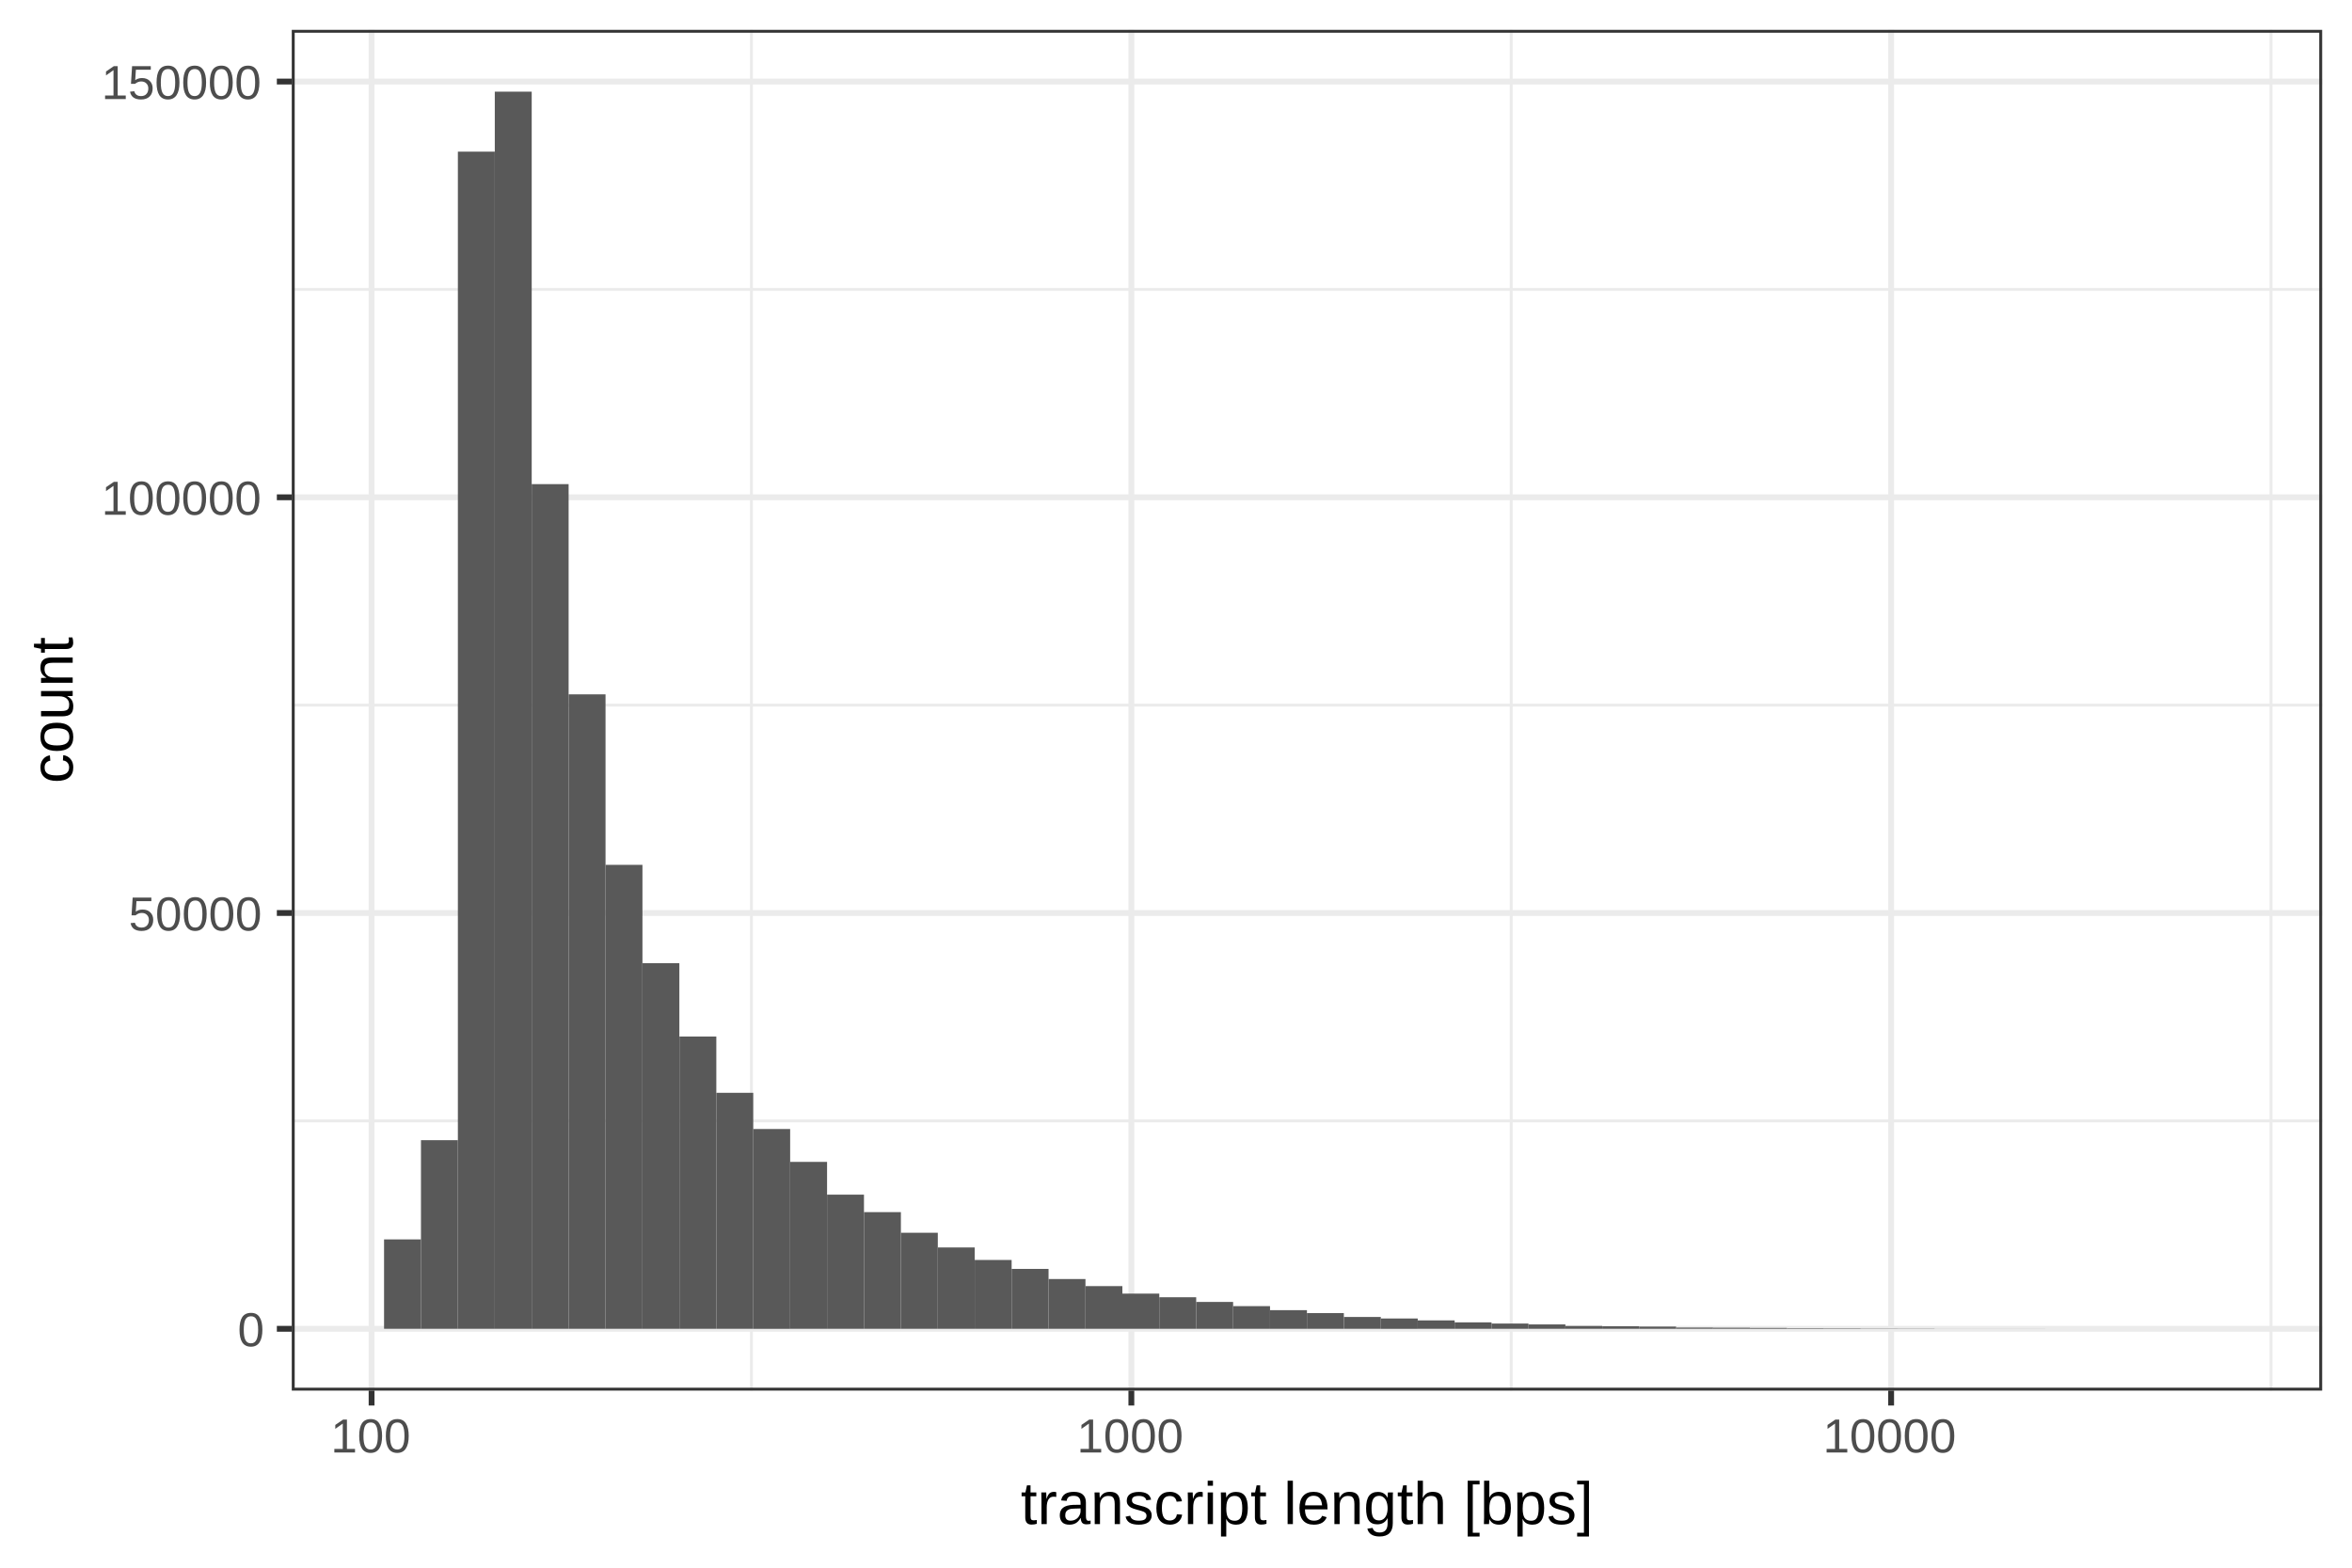
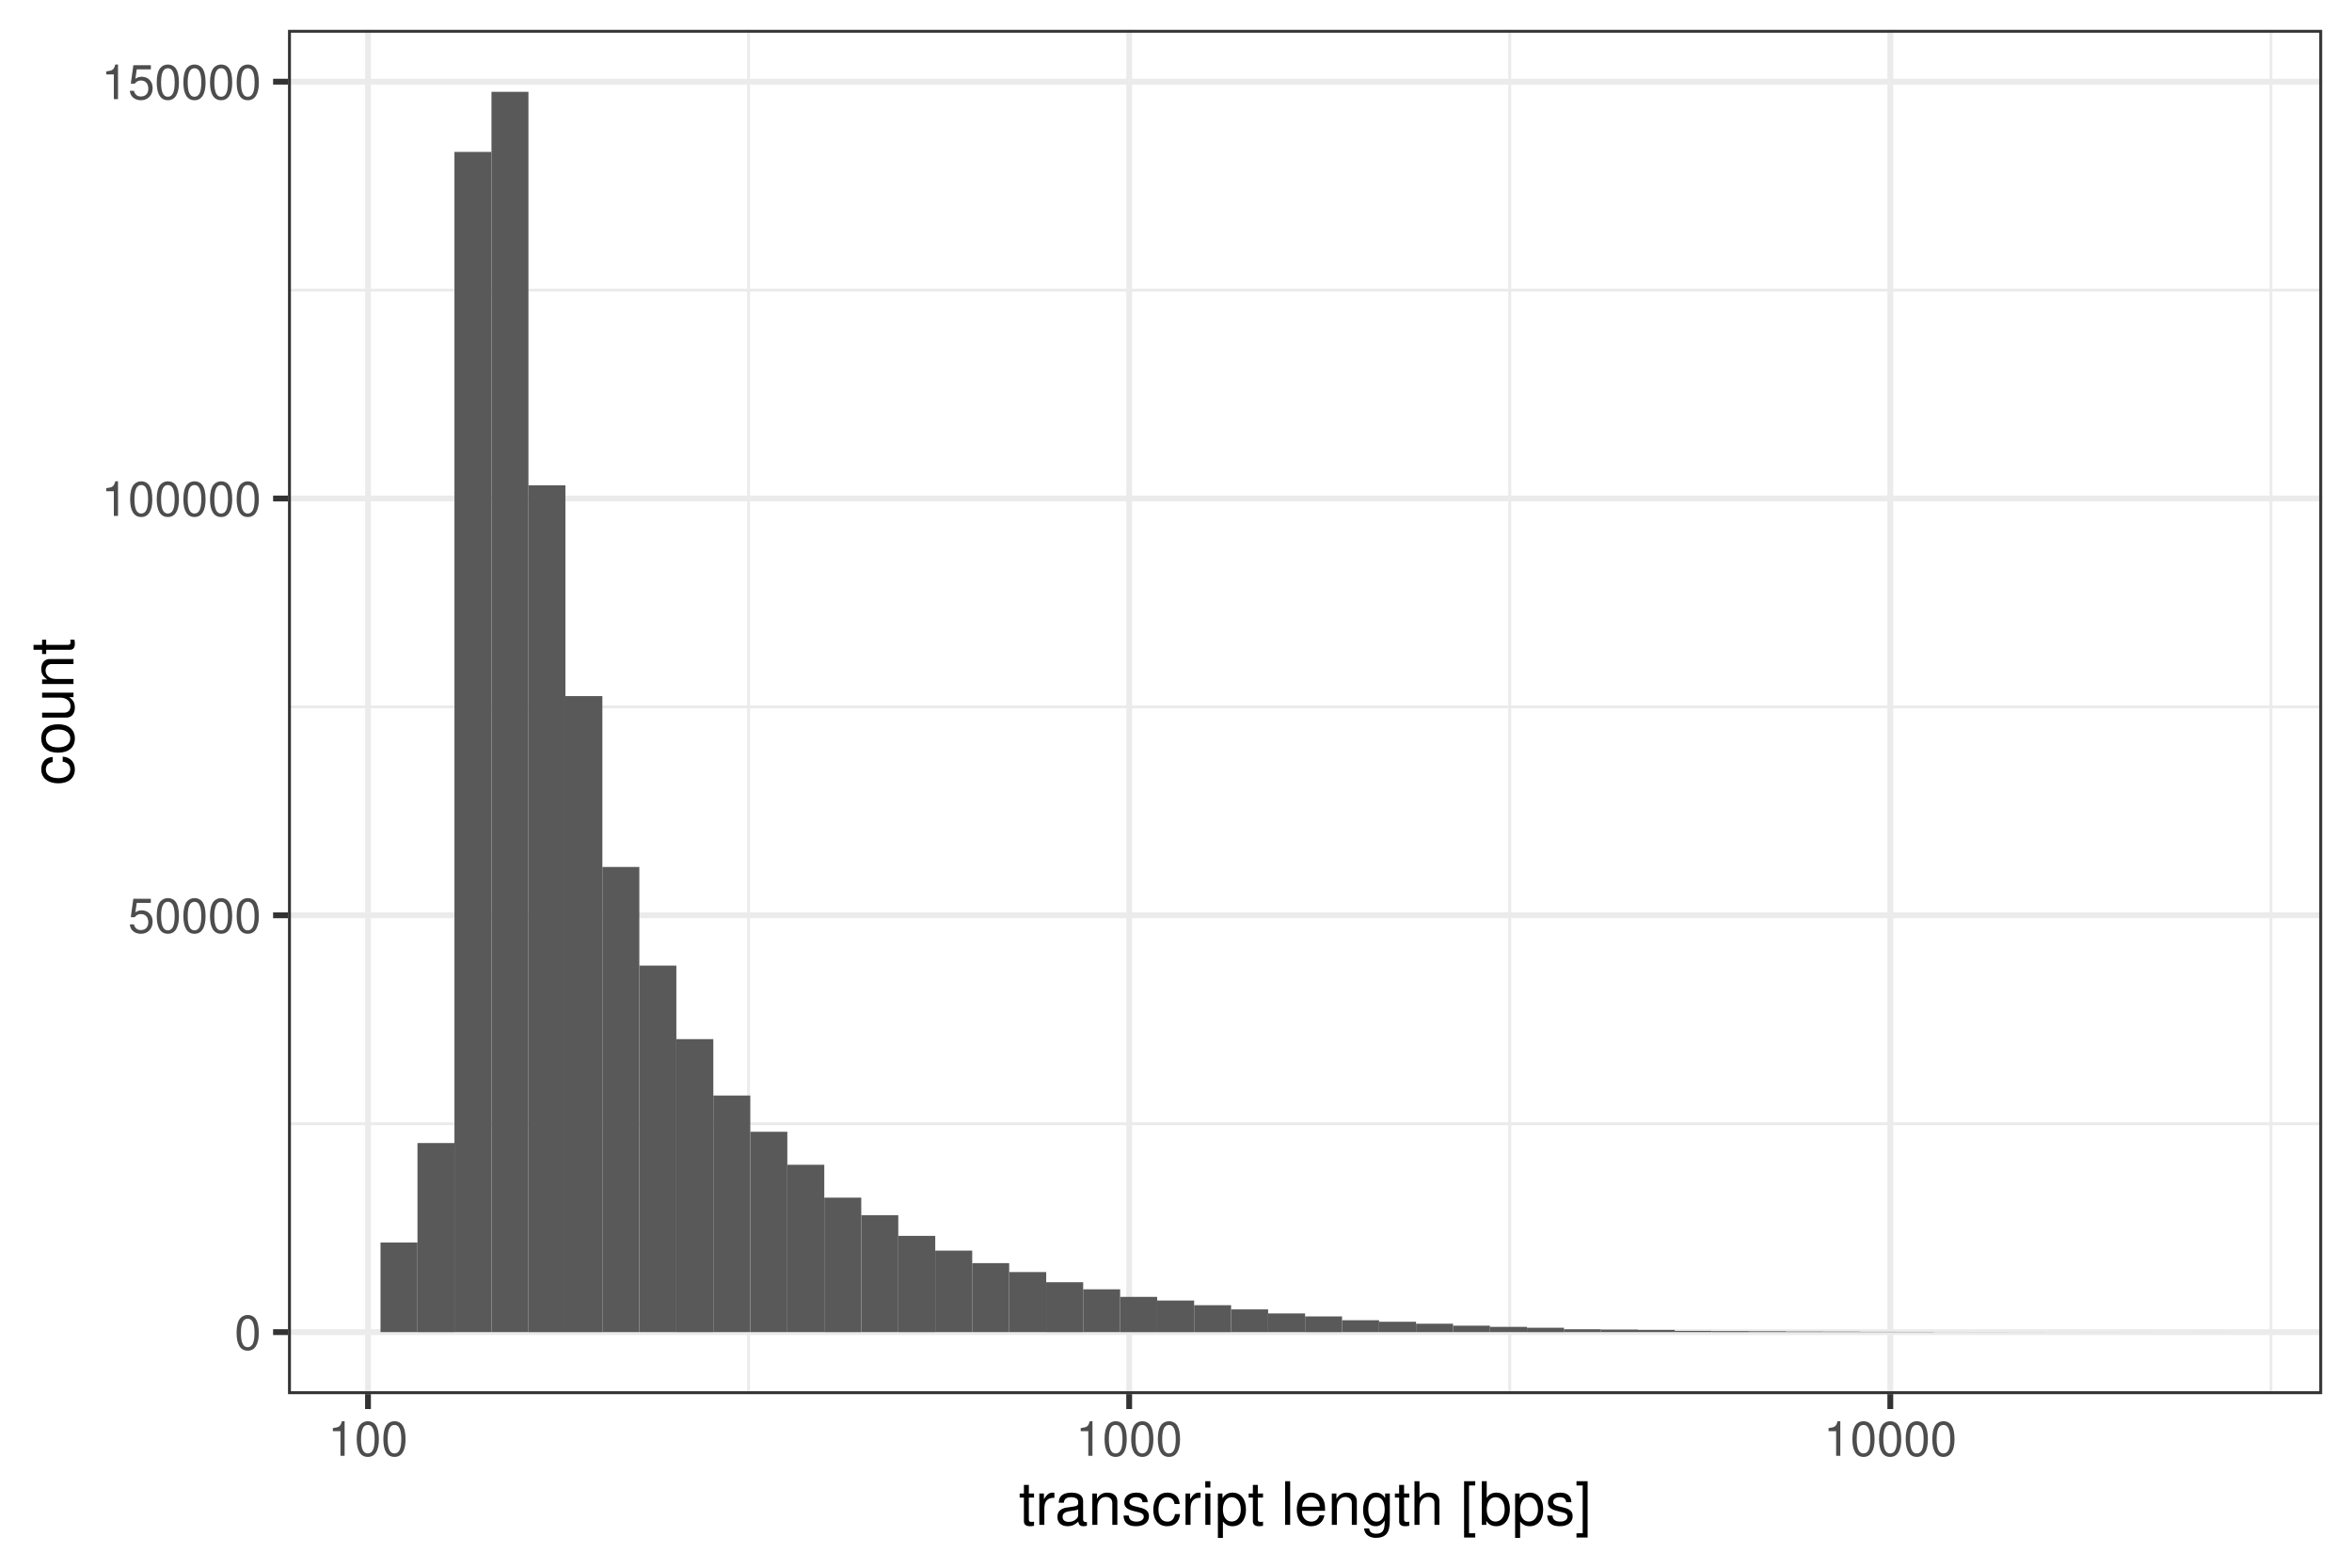
<svg xmlns="http://www.w3.org/2000/svg" viewBox="0 0 432.00 288.00">
  <defs>
    <style type="text/css">
-     line, polyline, path, rect, circle {
+     line, polyline, polygon, path, rect, circle {
      fill: none;
      stroke: #000000;
      stroke-linecap: round;
      stroke-linejoin: round;
      stroke-miterlimit: 10.00;
    }
  </style>
  </defs>
  <rect width="100%" height="100%" style="stroke: none; fill: #FFFFFF;" />
  <rect x="0.00" y="0.00" width="432.00" height="288.00" style="stroke-width: 1.07; stroke: #FFFFFF; fill: #FFFFFF;" />
  <defs>
-     <clipPath id="cpNTMuNTg5Mnw0MjYuNTIxfDI1NS40NzR8NS40Nzk0NQ==">
-       <rect x="53.59" y="5.48" width="372.93" height="249.99" />
+     <clipPath id="cpNTIuOTB8NDI2LjUyfDI1Ni4xMXw1LjQ4">
+       <rect x="52.90" y="5.48" width="373.62" height="250.64" />
    </clipPath>
  </defs>
-   <rect x="53.59" y="5.48" width="372.93" height="249.99" style="stroke-width: 1.07; stroke: none; fill: #FFFFFF;" clip-path="url(#cpNTMuNTg5Mnw0MjYuNTIxfDI1NS40NzR8NS40Nzk0NQ==)" />
-   <polyline points="53.59,205.92 426.52,205.92 " style="stroke-width: 0.53; stroke: #EBEBEB; stroke-linecap: butt;" clip-path="url(#cpNTMuNTg5Mnw0MjYuNTIxfDI1NS40NzR8NS40Nzk0NQ==)" />
-   <polyline points="53.59,129.54 426.52,129.54 " style="stroke-width: 0.53; stroke: #EBEBEB; stroke-linecap: butt;" clip-path="url(#cpNTMuNTg5Mnw0MjYuNTIxfDI1NS40NzR8NS40Nzk0NQ==)" />
-   <polyline points="53.59,53.17 426.52,53.17 " style="stroke-width: 0.53; stroke: #EBEBEB; stroke-linecap: butt;" clip-path="url(#cpNTMuNTg5Mnw0MjYuNTIxfDI1NS40NzR8NS40Nzk0NQ==)" />
-   <polyline points="138.02,255.47 138.02,5.48 " style="stroke-width: 0.53; stroke: #EBEBEB; stroke-linecap: butt;" clip-path="url(#cpNTMuNTg5Mnw0MjYuNTIxfDI1NS40NzR8NS40Nzk0NQ==)" />
-   <polyline points="277.57,255.47 277.57,5.48 " style="stroke-width: 0.53; stroke: #EBEBEB; stroke-linecap: butt;" clip-path="url(#cpNTMuNTg5Mnw0MjYuNTIxfDI1NS40NzR8NS40Nzk0NQ==)" />
-   <polyline points="417.12,255.47 417.12,5.48 " style="stroke-width: 0.53; stroke: #EBEBEB; stroke-linecap: butt;" clip-path="url(#cpNTMuNTg5Mnw0MjYuNTIxfDI1NS40NzR8NS40Nzk0NQ==)" />
-   <polyline points="53.59,244.11 426.52,244.11 " style="stroke-width: 1.07; stroke: #EBEBEB; stroke-linecap: butt;" clip-path="url(#cpNTMuNTg5Mnw0MjYuNTIxfDI1NS40NzR8NS40Nzk0NQ==)" />
-   <polyline points="53.59,167.73 426.52,167.73 " style="stroke-width: 1.07; stroke: #EBEBEB; stroke-linecap: butt;" clip-path="url(#cpNTMuNTg5Mnw0MjYuNTIxfDI1NS40NzR8NS40Nzk0NQ==)" />
-   <polyline points="53.59,91.36 426.52,91.36 " style="stroke-width: 1.07; stroke: #EBEBEB; stroke-linecap: butt;" clip-path="url(#cpNTMuNTg5Mnw0MjYuNTIxfDI1NS40NzR8NS40Nzk0NQ==)" />
-   <polyline points="53.59,14.98 426.52,14.98 " style="stroke-width: 1.07; stroke: #EBEBEB; stroke-linecap: butt;" clip-path="url(#cpNTMuNTg5Mnw0MjYuNTIxfDI1NS40NzR8NS40Nzk0NQ==)" />
-   <polyline points="68.25,255.47 68.25,5.48 " style="stroke-width: 1.07; stroke: #EBEBEB; stroke-linecap: butt;" clip-path="url(#cpNTMuNTg5Mnw0MjYuNTIxfDI1NS40NzR8NS40Nzk0NQ==)" />
-   <polyline points="207.80,255.47 207.80,5.48 " style="stroke-width: 1.07; stroke: #EBEBEB; stroke-linecap: butt;" clip-path="url(#cpNTMuNTg5Mnw0MjYuNTIxfDI1NS40NzR8NS40Nzk0NQ==)" />
-   <polyline points="347.35,255.47 347.35,5.48 " style="stroke-width: 1.07; stroke: #EBEBEB; stroke-linecap: butt;" clip-path="url(#cpNTMuNTg5Mnw0MjYuNTIxfDI1NS40NzR8NS40Nzk0NQ==)" />
-   <rect x="70.54" y="227.69" width="6.78" height="16.42" style="stroke-width: 1.07; stroke: none; stroke-linecap: butt; fill: #595959;" clip-path="url(#cpNTMuNTg5Mnw0MjYuNTIxfDI1NS40NzR8NS40Nzk0NQ==)" />
-   <rect x="77.32" y="209.46" width="6.78" height="34.65" style="stroke-width: 1.07; stroke: none; stroke-linecap: butt; fill: #595959;" clip-path="url(#cpNTMuNTg5Mnw0MjYuNTIxfDI1NS40NzR8NS40Nzk0NQ==)" />
-   <rect x="84.10" y="27.86" width="6.78" height="216.25" style="stroke-width: 1.07; stroke: none; stroke-linecap: butt; fill: #595959;" clip-path="url(#cpNTMuNTg5Mnw0MjYuNTIxfDI1NS40NzR8NS40Nzk0NQ==)" />
-   <rect x="90.88" y="16.84" width="6.78" height="227.27" style="stroke-width: 1.07; stroke: none; stroke-linecap: butt; fill: #595959;" clip-path="url(#cpNTMuNTg5Mnw0MjYuNTIxfDI1NS40NzR8NS40Nzk0NQ==)" />
-   <rect x="97.66" y="88.94" width="6.78" height="155.17" style="stroke-width: 1.07; stroke: none; stroke-linecap: butt; fill: #595959;" clip-path="url(#cpNTMuNTg5Mnw0MjYuNTIxfDI1NS40NzR8NS40Nzk0NQ==)" />
-   <rect x="104.44" y="127.56" width="6.78" height="116.55" style="stroke-width: 1.07; stroke: none; stroke-linecap: butt; fill: #595959;" clip-path="url(#cpNTMuNTg5Mnw0MjYuNTIxfDI1NS40NzR8NS40Nzk0NQ==)" />
-   <rect x="111.22" y="158.88" width="6.78" height="85.23" style="stroke-width: 1.07; stroke: none; stroke-linecap: butt; fill: #595959;" clip-path="url(#cpNTMuNTg5Mnw0MjYuNTIxfDI1NS40NzR8NS40Nzk0NQ==)" />
-   <rect x="118.00" y="176.95" width="6.78" height="67.16" style="stroke-width: 1.07; stroke: none; stroke-linecap: butt; fill: #595959;" clip-path="url(#cpNTMuNTg5Mnw0MjYuNTIxfDI1NS40NzR8NS40Nzk0NQ==)" />
-   <rect x="124.79" y="190.42" width="6.78" height="53.69" style="stroke-width: 1.07; stroke: none; stroke-linecap: butt; fill: #595959;" clip-path="url(#cpNTMuNTg5Mnw0MjYuNTIxfDI1NS40NzR8NS40Nzk0NQ==)" />
-   <rect x="131.57" y="200.76" width="6.78" height="43.35" style="stroke-width: 1.07; stroke: none; stroke-linecap: butt; fill: #595959;" clip-path="url(#cpNTMuNTg5Mnw0MjYuNTIxfDI1NS40NzR8NS40Nzk0NQ==)" />
-   <rect x="138.35" y="207.41" width="6.78" height="36.71" style="stroke-width: 1.07; stroke: none; stroke-linecap: butt; fill: #595959;" clip-path="url(#cpNTMuNTg5Mnw0MjYuNTIxfDI1NS40NzR8NS40Nzk0NQ==)" />
-   <rect x="145.13" y="213.45" width="6.78" height="30.66" style="stroke-width: 1.07; stroke: none; stroke-linecap: butt; fill: #595959;" clip-path="url(#cpNTMuNTg5Mnw0MjYuNTIxfDI1NS40NzR8NS40Nzk0NQ==)" />
-   <rect x="151.91" y="219.47" width="6.78" height="24.64" style="stroke-width: 1.07; stroke: none; stroke-linecap: butt; fill: #595959;" clip-path="url(#cpNTMuNTg5Mnw0MjYuNTIxfDI1NS40NzR8NS40Nzk0NQ==)" />
-   <rect x="158.69" y="222.68" width="6.78" height="21.43" style="stroke-width: 1.07; stroke: none; stroke-linecap: butt; fill: #595959;" clip-path="url(#cpNTMuNTg5Mnw0MjYuNTIxfDI1NS40NzR8NS40Nzk0NQ==)" />
-   <rect x="165.47" y="226.47" width="6.78" height="17.64" style="stroke-width: 1.07; stroke: none; stroke-linecap: butt; fill: #595959;" clip-path="url(#cpNTMuNTg5Mnw0MjYuNTIxfDI1NS40NzR8NS40Nzk0NQ==)" />
-   <rect x="172.25" y="229.17" width="6.78" height="14.94" style="stroke-width: 1.07; stroke: none; stroke-linecap: butt; fill: #595959;" clip-path="url(#cpNTMuNTg5Mnw0MjYuNTIxfDI1NS40NzR8NS40Nzk0NQ==)" />
-   <rect x="179.03" y="231.47" width="6.78" height="12.64" style="stroke-width: 1.07; stroke: none; stroke-linecap: butt; fill: #595959;" clip-path="url(#cpNTMuNTg5Mnw0MjYuNTIxfDI1NS40NzR8NS40Nzk0NQ==)" />
-   <rect x="185.81" y="233.11" width="6.78" height="11.00" style="stroke-width: 1.07; stroke: none; stroke-linecap: butt; fill: #595959;" clip-path="url(#cpNTMuNTg5Mnw0MjYuNTIxfDI1NS40NzR8NS40Nzk0NQ==)" />
-   <rect x="192.59" y="234.97" width="6.78" height="9.14" style="stroke-width: 1.07; stroke: none; stroke-linecap: butt; fill: #595959;" clip-path="url(#cpNTMuNTg5Mnw0MjYuNTIxfDI1NS40NzR8NS40Nzk0NQ==)" />
-   <rect x="199.37" y="236.27" width="6.78" height="7.84" style="stroke-width: 1.07; stroke: none; stroke-linecap: butt; fill: #595959;" clip-path="url(#cpNTMuNTg5Mnw0MjYuNTIxfDI1NS40NzR8NS40Nzk0NQ==)" />
-   <rect x="206.15" y="237.65" width="6.78" height="6.46" style="stroke-width: 1.07; stroke: none; stroke-linecap: butt; fill: #595959;" clip-path="url(#cpNTMuNTg5Mnw0MjYuNTIxfDI1NS40NzR8NS40Nzk0NQ==)" />
-   <rect x="212.93" y="238.32" width="6.78" height="5.79" style="stroke-width: 1.07; stroke: none; stroke-linecap: butt; fill: #595959;" clip-path="url(#cpNTMuNTg5Mnw0MjYuNTIxfDI1NS40NzR8NS40Nzk0NQ==)" />
-   <rect x="219.71" y="239.18" width="6.78" height="4.93" style="stroke-width: 1.07; stroke: none; stroke-linecap: butt; fill: #595959;" clip-path="url(#cpNTMuNTg5Mnw0MjYuNTIxfDI1NS40NzR8NS40Nzk0NQ==)" />
-   <rect x="226.49" y="239.95" width="6.78" height="4.16" style="stroke-width: 1.07; stroke: none; stroke-linecap: butt; fill: #595959;" clip-path="url(#cpNTMuNTg5Mnw0MjYuNTIxfDI1NS40NzR8NS40Nzk0NQ==)" />
-   <rect x="233.27" y="240.69" width="6.78" height="3.42" style="stroke-width: 1.07; stroke: none; stroke-linecap: butt; fill: #595959;" clip-path="url(#cpNTMuNTg5Mnw0MjYuNTIxfDI1NS40NzR8NS40Nzk0NQ==)" />
-   <rect x="240.05" y="241.23" width="6.78" height="2.88" style="stroke-width: 1.07; stroke: none; stroke-linecap: butt; fill: #595959;" clip-path="url(#cpNTMuNTg5Mnw0MjYuNTIxfDI1NS40NzR8NS40Nzk0NQ==)" />
-   <rect x="246.84" y="241.94" width="6.78" height="2.17" style="stroke-width: 1.07; stroke: none; stroke-linecap: butt; fill: #595959;" clip-path="url(#cpNTMuNTg5Mnw0MjYuNTIxfDI1NS40NzR8NS40Nzk0NQ==)" />
-   <rect x="253.62" y="242.22" width="6.78" height="1.90" style="stroke-width: 1.07; stroke: none; stroke-linecap: butt; fill: #595959;" clip-path="url(#cpNTMuNTg5Mnw0MjYuNTIxfDI1NS40NzR8NS40Nzk0NQ==)" />
-   <rect x="260.40" y="242.57" width="6.78" height="1.54" style="stroke-width: 1.07; stroke: none; stroke-linecap: butt; fill: #595959;" clip-path="url(#cpNTMuNTg5Mnw0MjYuNTIxfDI1NS40NzR8NS40Nzk0NQ==)" />
-   <rect x="267.18" y="242.93" width="6.78" height="1.18" style="stroke-width: 1.07; stroke: none; stroke-linecap: butt; fill: #595959;" clip-path="url(#cpNTMuNTg5Mnw0MjYuNTIxfDI1NS40NzR8NS40Nzk0NQ==)" />
-   <rect x="273.96" y="243.15" width="6.78" height="0.96" style="stroke-width: 1.07; stroke: none; stroke-linecap: butt; fill: #595959;" clip-path="url(#cpNTMuNTg5Mnw0MjYuNTIxfDI1NS40NzR8NS40Nzk0NQ==)" />
-   <rect x="280.74" y="243.31" width="6.78" height="0.80" style="stroke-width: 1.07; stroke: none; stroke-linecap: butt; fill: #595959;" clip-path="url(#cpNTMuNTg5Mnw0MjYuNTIxfDI1NS40NzR8NS40Nzk0NQ==)" />
-   <rect x="287.52" y="243.59" width="6.78" height="0.52" style="stroke-width: 1.07; stroke: none; stroke-linecap: butt; fill: #595959;" clip-path="url(#cpNTMuNTg5Mnw0MjYuNTIxfDI1NS40NzR8NS40Nzk0NQ==)" />
-   <rect x="294.30" y="243.65" width="6.78" height="0.46" style="stroke-width: 1.07; stroke: none; stroke-linecap: butt; fill: #595959;" clip-path="url(#cpNTMuNTg5Mnw0MjYuNTIxfDI1NS40NzR8NS40Nzk0NQ==)" />
-   <rect x="301.08" y="243.71" width="6.78" height="0.40" style="stroke-width: 1.07; stroke: none; stroke-linecap: butt; fill: #595959;" clip-path="url(#cpNTMuNTg5Mnw0MjYuNTIxfDI1NS40NzR8NS40Nzk0NQ==)" />
-   <rect x="307.86" y="243.89" width="6.78" height="0.22" style="stroke-width: 1.07; stroke: none; stroke-linecap: butt; fill: #595959;" clip-path="url(#cpNTMuNTg5Mnw0MjYuNTIxfDI1NS40NzR8NS40Nzk0NQ==)" />
-   <rect x="314.64" y="243.92" width="6.78" height="0.19" style="stroke-width: 1.07; stroke: none; stroke-linecap: butt; fill: #595959;" clip-path="url(#cpNTMuNTg5Mnw0MjYuNTIxfDI1NS40NzR8NS40Nzk0NQ==)" />
-   <rect x="321.42" y="243.96" width="6.78" height="0.15" style="stroke-width: 1.07; stroke: none; stroke-linecap: butt; fill: #595959;" clip-path="url(#cpNTMuNTg5Mnw0MjYuNTIxfDI1NS40NzR8NS40Nzk0NQ==)" />
-   <rect x="328.20" y="244.01" width="6.78" height="0.10" style="stroke-width: 1.07; stroke: none; stroke-linecap: butt; fill: #595959;" clip-path="url(#cpNTMuNTg5Mnw0MjYuNTIxfDI1NS40NzR8NS40Nzk0NQ==)" />
-   <rect x="334.98" y="244.03" width="6.78" height="0.08" style="stroke-width: 1.07; stroke: none; stroke-linecap: butt; fill: #595959;" clip-path="url(#cpNTMuNTg5Mnw0MjYuNTIxfDI1NS40NzR8NS40Nzk0NQ==)" />
-   <rect x="341.76" y="244.06" width="6.78" height="0.05" style="stroke-width: 1.07; stroke: none; stroke-linecap: butt; fill: #595959;" clip-path="url(#cpNTMuNTg5Mnw0MjYuNTIxfDI1NS40NzR8NS40Nzk0NQ==)" />
-   <rect x="348.54" y="244.07" width="6.78" height="0.04" style="stroke-width: 1.07; stroke: none; stroke-linecap: butt; fill: #595959;" clip-path="url(#cpNTMuNTg5Mnw0MjYuNTIxfDI1NS40NzR8NS40Nzk0NQ==)" />
-   <rect x="355.32" y="244.10" width="6.78" height="0.01" style="stroke-width: 1.07; stroke: none; stroke-linecap: butt; fill: #595959;" clip-path="url(#cpNTMuNTg5Mnw0MjYuNTIxfDI1NS40NzR8NS40Nzk0NQ==)" />
-   <rect x="362.11" y="244.10" width="6.78" height="0.01" style="stroke-width: 1.07; stroke: none; stroke-linecap: butt; fill: #595959;" clip-path="url(#cpNTMuNTg5Mnw0MjYuNTIxfDI1NS40NzR8NS40Nzk0NQ==)" />
-   <rect x="368.89" y="244.10" width="6.78" height="0.01" style="stroke-width: 1.07; stroke: none; stroke-linecap: butt; fill: #595959;" clip-path="url(#cpNTMuNTg5Mnw0MjYuNTIxfDI1NS40NzR8NS40Nzk0NQ==)" />
-   <rect x="375.67" y="244.11" width="6.78" height="0.00" style="stroke-width: 1.07; stroke: none; stroke-linecap: butt; fill: #595959;" clip-path="url(#cpNTMuNTg5Mnw0MjYuNTIxfDI1NS40NzR8NS40Nzk0NQ==)" />
-   <rect x="382.45" y="244.11" width="6.78" height="0.00" style="stroke-width: 1.07; stroke: none; stroke-linecap: butt; fill: #595959;" clip-path="url(#cpNTMuNTg5Mnw0MjYuNTIxfDI1NS40NzR8NS40Nzk0NQ==)" />
-   <rect x="389.23" y="244.11" width="6.78" height="0.00" style="stroke-width: 1.07; stroke: none; stroke-linecap: butt; fill: #595959;" clip-path="url(#cpNTMuNTg5Mnw0MjYuNTIxfDI1NS40NzR8NS40Nzk0NQ==)" />
-   <rect x="396.01" y="244.11" width="6.78" height="0.00" style="stroke-width: 1.07; stroke: none; stroke-linecap: butt; fill: #595959;" clip-path="url(#cpNTMuNTg5Mnw0MjYuNTIxfDI1NS40NzR8NS40Nzk0NQ==)" />
-   <rect x="402.79" y="244.11" width="6.78" height="0.00" style="stroke-width: 1.07; stroke: none; stroke-linecap: butt; fill: #595959;" clip-path="url(#cpNTMuNTg5Mnw0MjYuNTIxfDI1NS40NzR8NS40Nzk0NQ==)" />
-   <rect x="53.59" y="5.48" width="372.93" height="249.99" style="stroke-width: 1.07; stroke: #333333;" clip-path="url(#cpNTMuNTg5Mnw0MjYuNTIxfDI1NS40NzR8NS40Nzk0NQ==)" />
+   <rect x="52.90" y="5.48" width="373.62" height="250.64" style="stroke-width: 1.07; stroke: none; fill: #FFFFFF;" clip-path="url(#cpNTIuOTB8NDI2LjUyfDI1Ni4xMXw1LjQ4)" />
+   <polyline points="52.90,206.44 426.52,206.44 " style="stroke-width: 0.53; stroke: #EBEBEB; stroke-linecap: butt;" clip-path="url(#cpNTIuOTB8NDI2LjUyfDI1Ni4xMXw1LjQ4)" />
+   <polyline points="52.90,129.86 426.52,129.86 " style="stroke-width: 0.53; stroke: #EBEBEB; stroke-linecap: butt;" clip-path="url(#cpNTIuOTB8NDI2LjUyfDI1Ni4xMXw1LjQ4)" />
+   <polyline points="52.90,53.29 426.52,53.29 " style="stroke-width: 0.53; stroke: #EBEBEB; stroke-linecap: butt;" clip-path="url(#cpNTIuOTB8NDI2LjUyfDI1Ni4xMXw1LjQ4)" />
+   <polyline points="137.49,256.11 137.49,5.48 " style="stroke-width: 0.53; stroke: #EBEBEB; stroke-linecap: butt;" clip-path="url(#cpNTIuOTB8NDI2LjUyfDI1Ni4xMXw1LjQ4)" />
+   <polyline points="277.30,256.11 277.30,5.48 " style="stroke-width: 0.53; stroke: #EBEBEB; stroke-linecap: butt;" clip-path="url(#cpNTIuOTB8NDI2LjUyfDI1Ni4xMXw1LjQ4)" />
+   <polyline points="417.11,256.11 417.11,5.48 " style="stroke-width: 0.53; stroke: #EBEBEB; stroke-linecap: butt;" clip-path="url(#cpNTIuOTB8NDI2LjUyfDI1Ni4xMXw1LjQ4)" />
+   <polyline points="52.90,244.72 426.52,244.72 " style="stroke-width: 1.07; stroke: #EBEBEB; stroke-linecap: butt;" clip-path="url(#cpNTIuOTB8NDI2LjUyfDI1Ni4xMXw1LjQ4)" />
+   <polyline points="52.90,168.15 426.52,168.15 " style="stroke-width: 1.07; stroke: #EBEBEB; stroke-linecap: butt;" clip-path="url(#cpNTIuOTB8NDI2LjUyfDI1Ni4xMXw1LjQ4)" />
+   <polyline points="52.90,91.58 426.52,91.58 " style="stroke-width: 1.07; stroke: #EBEBEB; stroke-linecap: butt;" clip-path="url(#cpNTIuOTB8NDI2LjUyfDI1Ni4xMXw1LjQ4)" />
+   <polyline points="52.90,15.00 426.52,15.00 " style="stroke-width: 1.07; stroke: #EBEBEB; stroke-linecap: butt;" clip-path="url(#cpNTIuOTB8NDI2LjUyfDI1Ni4xMXw1LjQ4)" />
+   <polyline points="67.59,256.11 67.59,5.48 " style="stroke-width: 1.07; stroke: #EBEBEB; stroke-linecap: butt;" clip-path="url(#cpNTIuOTB8NDI2LjUyfDI1Ni4xMXw1LjQ4)" />
+   <polyline points="207.40,256.11 207.40,5.48 " style="stroke-width: 1.07; stroke: #EBEBEB; stroke-linecap: butt;" clip-path="url(#cpNTIuOTB8NDI2LjUyfDI1Ni4xMXw1LjQ4)" />
+   <polyline points="347.20,256.11 347.20,5.48 " style="stroke-width: 1.07; stroke: #EBEBEB; stroke-linecap: butt;" clip-path="url(#cpNTIuOTB8NDI2LjUyfDI1Ni4xMXw1LjQ4)" />
+   <rect x="69.89" y="228.26" width="6.79" height="16.46" style="stroke-width: 1.07; stroke: none; stroke-linecap: square; stroke-linejoin: miter; fill: #595959;" clip-path="url(#cpNTIuOTB8NDI2LjUyfDI1Ni4xMXw1LjQ4)" />
+   <rect x="76.68" y="209.99" width="6.79" height="34.74" style="stroke-width: 1.07; stroke: none; stroke-linecap: square; stroke-linejoin: miter; fill: #595959;" clip-path="url(#cpNTIuOTB8NDI2LjUyfDI1Ni4xMXw1LjQ4)" />
+   <rect x="83.47" y="27.91" width="6.79" height="216.81" style="stroke-width: 1.07; stroke: none; stroke-linecap: square; stroke-linejoin: miter; fill: #595959;" clip-path="url(#cpNTIuOTB8NDI2LjUyfDI1Ni4xMXw1LjQ4)" />
+   <rect x="90.27" y="16.87" width="6.79" height="227.85" style="stroke-width: 1.07; stroke: none; stroke-linecap: square; stroke-linejoin: miter; fill: #595959;" clip-path="url(#cpNTIuOTB8NDI2LjUyfDI1Ni4xMXw1LjQ4)" />
+   <rect x="97.06" y="89.16" width="6.79" height="155.57" style="stroke-width: 1.07; stroke: none; stroke-linecap: square; stroke-linejoin: miter; fill: #595959;" clip-path="url(#cpNTIuOTB8NDI2LjUyfDI1Ni4xMXw1LjQ4)" />
+   <rect x="103.85" y="127.88" width="6.79" height="116.85" style="stroke-width: 1.07; stroke: none; stroke-linecap: square; stroke-linejoin: miter; fill: #595959;" clip-path="url(#cpNTIuOTB8NDI2LjUyfDI1Ni4xMXw1LjQ4)" />
+   <rect x="110.64" y="159.27" width="6.79" height="85.45" style="stroke-width: 1.07; stroke: none; stroke-linecap: square; stroke-linejoin: miter; fill: #595959;" clip-path="url(#cpNTIuOTB8NDI2LjUyfDI1Ni4xMXw1LjQ4)" />
+   <rect x="117.44" y="177.39" width="6.79" height="67.33" style="stroke-width: 1.07; stroke: none; stroke-linecap: square; stroke-linejoin: miter; fill: #595959;" clip-path="url(#cpNTIuOTB8NDI2LjUyfDI1Ni4xMXw1LjQ4)" />
+   <rect x="124.23" y="190.90" width="6.79" height="53.83" style="stroke-width: 1.07; stroke: none; stroke-linecap: square; stroke-linejoin: miter; fill: #595959;" clip-path="url(#cpNTIuOTB8NDI2LjUyfDI1Ni4xMXw1LjQ4)" />
+   <rect x="131.02" y="201.26" width="6.79" height="43.46" style="stroke-width: 1.07; stroke: none; stroke-linecap: square; stroke-linejoin: miter; fill: #595959;" clip-path="url(#cpNTIuOTB8NDI2LjUyfDI1Ni4xMXw1LjQ4)" />
+   <rect x="137.82" y="207.92" width="6.79" height="36.80" style="stroke-width: 1.07; stroke: none; stroke-linecap: square; stroke-linejoin: miter; fill: #595959;" clip-path="url(#cpNTIuOTB8NDI2LjUyfDI1Ni4xMXw1LjQ4)" />
+   <rect x="144.61" y="213.98" width="6.79" height="30.74" style="stroke-width: 1.07; stroke: none; stroke-linecap: square; stroke-linejoin: miter; fill: #595959;" clip-path="url(#cpNTIuOTB8NDI2LjUyfDI1Ni4xMXw1LjQ4)" />
+   <rect x="151.40" y="220.02" width="6.79" height="24.71" style="stroke-width: 1.07; stroke: none; stroke-linecap: square; stroke-linejoin: miter; fill: #595959;" clip-path="url(#cpNTIuOTB8NDI2LjUyfDI1Ni4xMXw1LjQ4)" />
+   <rect x="158.20" y="223.24" width="6.79" height="21.48" style="stroke-width: 1.07; stroke: none; stroke-linecap: square; stroke-linejoin: miter; fill: #595959;" clip-path="url(#cpNTIuOTB8NDI2LjUyfDI1Ni4xMXw1LjQ4)" />
+   <rect x="164.99" y="227.04" width="6.79" height="17.69" style="stroke-width: 1.07; stroke: none; stroke-linecap: square; stroke-linejoin: miter; fill: #595959;" clip-path="url(#cpNTIuOTB8NDI2LjUyfDI1Ni4xMXw1LjQ4)" />
+   <rect x="171.78" y="229.75" width="6.79" height="14.97" style="stroke-width: 1.07; stroke: none; stroke-linecap: square; stroke-linejoin: miter; fill: #595959;" clip-path="url(#cpNTIuOTB8NDI2LjUyfDI1Ni4xMXw1LjQ4)" />
+   <rect x="178.57" y="232.05" width="6.79" height="12.67" style="stroke-width: 1.07; stroke: none; stroke-linecap: square; stroke-linejoin: miter; fill: #595959;" clip-path="url(#cpNTIuOTB8NDI2LjUyfDI1Ni4xMXw1LjQ4)" />
+   <rect x="185.37" y="233.69" width="6.79" height="11.03" style="stroke-width: 1.07; stroke: none; stroke-linecap: square; stroke-linejoin: miter; fill: #595959;" clip-path="url(#cpNTIuOTB8NDI2LjUyfDI1Ni4xMXw1LjQ4)" />
+   <rect x="192.16" y="235.56" width="6.79" height="9.17" style="stroke-width: 1.07; stroke: none; stroke-linecap: square; stroke-linejoin: miter; fill: #595959;" clip-path="url(#cpNTIuOTB8NDI2LjUyfDI1Ni4xMXw1LjQ4)" />
+   <rect x="198.95" y="236.86" width="6.79" height="7.86" style="stroke-width: 1.07; stroke: none; stroke-linecap: square; stroke-linejoin: miter; fill: #595959;" clip-path="url(#cpNTIuOTB8NDI2LjUyfDI1Ni4xMXw1LjQ4)" />
+   <rect x="205.75" y="238.25" width="6.79" height="6.48" style="stroke-width: 1.07; stroke: none; stroke-linecap: square; stroke-linejoin: miter; fill: #595959;" clip-path="url(#cpNTIuOTB8NDI2LjUyfDI1Ni4xMXw1LjQ4)" />
+   <rect x="212.54" y="238.92" width="6.79" height="5.81" style="stroke-width: 1.07; stroke: none; stroke-linecap: square; stroke-linejoin: miter; fill: #595959;" clip-path="url(#cpNTIuOTB8NDI2LjUyfDI1Ni4xMXw1LjQ4)" />
+   <rect x="219.33" y="239.78" width="6.79" height="4.95" style="stroke-width: 1.07; stroke: none; stroke-linecap: square; stroke-linejoin: miter; fill: #595959;" clip-path="url(#cpNTIuOTB8NDI2LjUyfDI1Ni4xMXw1LjQ4)" />
+   <rect x="226.13" y="240.55" width="6.79" height="4.17" style="stroke-width: 1.07; stroke: none; stroke-linecap: square; stroke-linejoin: miter; fill: #595959;" clip-path="url(#cpNTIuOTB8NDI2LjUyfDI1Ni4xMXw1LjQ4)" />
+   <rect x="232.92" y="241.29" width="6.79" height="3.43" style="stroke-width: 1.07; stroke: none; stroke-linecap: square; stroke-linejoin: miter; fill: #595959;" clip-path="url(#cpNTIuOTB8NDI2LjUyfDI1Ni4xMXw1LjQ4)" />
+   <rect x="239.71" y="241.84" width="6.79" height="2.89" style="stroke-width: 1.07; stroke: none; stroke-linecap: square; stroke-linejoin: miter; fill: #595959;" clip-path="url(#cpNTIuOTB8NDI2LjUyfDI1Ni4xMXw1LjQ4)" />
+   <rect x="246.51" y="242.54" width="6.79" height="2.18" style="stroke-width: 1.07; stroke: none; stroke-linecap: square; stroke-linejoin: miter; fill: #595959;" clip-path="url(#cpNTIuOTB8NDI2LjUyfDI1Ni4xMXw1LjQ4)" />
+   <rect x="253.30" y="242.82" width="6.79" height="1.90" style="stroke-width: 1.07; stroke: none; stroke-linecap: square; stroke-linejoin: miter; fill: #595959;" clip-path="url(#cpNTIuOTB8NDI2LjUyfDI1Ni4xMXw1LjQ4)" />
+   <rect x="260.09" y="243.18" width="6.79" height="1.54" style="stroke-width: 1.07; stroke: none; stroke-linecap: square; stroke-linejoin: miter; fill: #595959;" clip-path="url(#cpNTIuOTB8NDI2LjUyfDI1Ni4xMXw1LjQ4)" />
+   <rect x="266.88" y="243.54" width="6.79" height="1.18" style="stroke-width: 1.07; stroke: none; stroke-linecap: square; stroke-linejoin: miter; fill: #595959;" clip-path="url(#cpNTIuOTB8NDI2LjUyfDI1Ni4xMXw1LjQ4)" />
+   <rect x="273.68" y="243.76" width="6.79" height="0.96" style="stroke-width: 1.07; stroke: none; stroke-linecap: square; stroke-linejoin: miter; fill: #595959;" clip-path="url(#cpNTIuOTB8NDI2LjUyfDI1Ni4xMXw1LjQ4)" />
+   <rect x="280.47" y="243.92" width="6.79" height="0.81" style="stroke-width: 1.07; stroke: none; stroke-linecap: square; stroke-linejoin: miter; fill: #595959;" clip-path="url(#cpNTIuOTB8NDI2LjUyfDI1Ni4xMXw1LjQ4)" />
+   <rect x="287.26" y="244.20" width="6.79" height="0.52" style="stroke-width: 1.07; stroke: none; stroke-linecap: square; stroke-linejoin: miter; fill: #595959;" clip-path="url(#cpNTIuOTB8NDI2LjUyfDI1Ni4xMXw1LjQ4)" />
+   <rect x="294.06" y="244.26" width="6.79" height="0.46" style="stroke-width: 1.07; stroke: none; stroke-linecap: square; stroke-linejoin: miter; fill: #595959;" clip-path="url(#cpNTIuOTB8NDI2LjUyfDI1Ni4xMXw1LjQ4)" />
+   <rect x="300.85" y="244.32" width="6.79" height="0.40" style="stroke-width: 1.07; stroke: none; stroke-linecap: square; stroke-linejoin: miter; fill: #595959;" clip-path="url(#cpNTIuOTB8NDI2LjUyfDI1Ni4xMXw1LjQ4)" />
+   <rect x="307.64" y="244.50" width="6.79" height="0.22" style="stroke-width: 1.07; stroke: none; stroke-linecap: square; stroke-linejoin: miter; fill: #595959;" clip-path="url(#cpNTIuOTB8NDI2LjUyfDI1Ni4xMXw1LjQ4)" />
+   <rect x="314.44" y="244.54" width="6.79" height="0.19" style="stroke-width: 1.07; stroke: none; stroke-linecap: square; stroke-linejoin: miter; fill: #595959;" clip-path="url(#cpNTIuOTB8NDI2LjUyfDI1Ni4xMXw1LjQ4)" />
+   <rect x="321.23" y="244.57" width="6.79" height="0.15" style="stroke-width: 1.07; stroke: none; stroke-linecap: square; stroke-linejoin: miter; fill: #595959;" clip-path="url(#cpNTIuOTB8NDI2LjUyfDI1Ni4xMXw1LjQ4)" />
+   <rect x="328.02" y="244.62" width="6.79" height="0.10" style="stroke-width: 1.07; stroke: none; stroke-linecap: square; stroke-linejoin: miter; fill: #595959;" clip-path="url(#cpNTIuOTB8NDI2LjUyfDI1Ni4xMXw1LjQ4)" />
+   <rect x="334.81" y="244.64" width="6.79" height="0.080" style="stroke-width: 1.07; stroke: none; stroke-linecap: square; stroke-linejoin: miter; fill: #595959;" clip-path="url(#cpNTIuOTB8NDI2LjUyfDI1Ni4xMXw1LjQ4)" />
+   <rect x="341.61" y="244.67" width="6.79" height="0.052" style="stroke-width: 1.07; stroke: none; stroke-linecap: square; stroke-linejoin: miter; fill: #595959;" clip-path="url(#cpNTIuOTB8NDI2LjUyfDI1Ni4xMXw1LjQ4)" />
+   <rect x="348.40" y="244.68" width="6.79" height="0.043" style="stroke-width: 1.07; stroke: none; stroke-linecap: square; stroke-linejoin: miter; fill: #595959;" clip-path="url(#cpNTIuOTB8NDI2LjUyfDI1Ni4xMXw1LjQ4)" />
+   <rect x="355.19" y="244.71" width="6.79" height="0.011" style="stroke-width: 1.07; stroke: none; stroke-linecap: square; stroke-linejoin: miter; fill: #595959;" clip-path="url(#cpNTIuOTB8NDI2LjUyfDI1Ni4xMXw1LjQ4)" />
+   <rect x="361.99" y="244.71" width="6.79" height="0.014" style="stroke-width: 1.07; stroke: none; stroke-linecap: square; stroke-linejoin: miter; fill: #595959;" clip-path="url(#cpNTIuOTB8NDI2LjUyfDI1Ni4xMXw1LjQ4)" />
+   <rect x="368.78" y="244.71" width="6.79" height="0.009" style="stroke-width: 1.07; stroke: none; stroke-linecap: square; stroke-linejoin: miter; fill: #595959;" clip-path="url(#cpNTIuOTB8NDI2LjUyfDI1Ni4xMXw1LjQ4)" />
+   <rect x="375.57" y="244.72" width="6.79" height="0.002" style="stroke-width: 1.07; stroke: none; stroke-linecap: square; stroke-linejoin: miter; fill: #595959;" clip-path="url(#cpNTIuOTB8NDI2LjUyfDI1Ni4xMXw1LjQ4)" />
+   <rect x="382.37" y="244.72" width="6.79" height="0.003" style="stroke-width: 1.07; stroke: none; stroke-linecap: square; stroke-linejoin: miter; fill: #595959;" clip-path="url(#cpNTIuOTB8NDI2LjUyfDI1Ni4xMXw1LjQ4)" />
+   <rect x="389.16" y="244.72" width="6.79" height="0.002" style="stroke-width: 1.07; stroke: none; stroke-linecap: square; stroke-linejoin: miter; fill: #595959;" clip-path="url(#cpNTIuOTB8NDI2LjUyfDI1Ni4xMXw1LjQ4)" />
+   <rect x="395.95" y="244.72" width="6.79" height="0.00" style="stroke-width: 1.07; stroke: none; stroke-linecap: square; stroke-linejoin: miter; fill: #595959;" clip-path="url(#cpNTIuOTB8NDI2LjUyfDI1Ni4xMXw1LjQ4)" />
+   <rect x="402.74" y="244.72" width="6.79" height="0.002" style="stroke-width: 1.07; stroke: none; stroke-linecap: square; stroke-linejoin: miter; fill: #595959;" clip-path="url(#cpNTIuOTB8NDI2LjUyfDI1Ni4xMXw1LjQ4)" />
+   <rect x="52.90" y="5.48" width="373.62" height="250.64" style="stroke-width: 1.07; stroke: #333333;" clip-path="url(#cpNTIuOTB8NDI2LjUyfDI1Ni4xMXw1LjQ4)" />
  <defs>
-     <clipPath id="cpMHw0MzJ8Mjg4fDA=">
+     <clipPath id="cpMC4wMHw0MzIuMDB8Mjg4LjAwfDAuMDA=">
      <rect x="0.00" y="0.00" width="432.00" height="288.00" />
    </clipPath>
  </defs>
-   <g clip-path="url(#cpMHw0MzJ8Mjg4fDA=)">
-     <text x="43.65" y="247.33" style="font-size: 8.80px; fill: #4D4D4D; font-family: Arial;" textLength="5.01px" lengthAdjust="spacingAndGlyphs">0</text>
+   <g clip-path="url(#cpMC4wMHw0MzIuMDB8Mjg4LjAwfDAuMDA=)">
+     <text x="43.08" y="247.93" style="font-size: 8.80px; fill: #4D4D4D; font-family: Nimbus Sans L;" textLength="4.89px" lengthAdjust="spacingAndGlyphs">0</text>
  </g>
-   <g clip-path="url(#cpMHw0MzJ8Mjg4fDA=)">
-     <text x="23.63" y="170.95" style="font-size: 8.80px; fill: #4D4D4D; font-family: Arial;" textLength="25.03px" lengthAdjust="spacingAndGlyphs">50000</text>
+   <g clip-path="url(#cpMC4wMHw0MzIuMDB8Mjg4LjAwfDAuMDA=)">
+     <text x="23.52" y="171.35" style="font-size: 8.80px; fill: #4D4D4D; font-family: Nimbus Sans L;" textLength="24.46px" lengthAdjust="spacingAndGlyphs">50000</text>
  </g>
-   <g clip-path="url(#cpMHw0MzJ8Mjg4fDA=)">
-     <text x="18.63" y="94.57" style="font-size: 8.80px; fill: #4D4D4D; font-family: Arial;" textLength="30.03px" lengthAdjust="spacingAndGlyphs">100000</text>
+   <g clip-path="url(#cpMC4wMHw0MzIuMDB8Mjg4LjAwfDAuMDA=)">
+     <text x="18.63" y="94.78" style="font-size: 8.80px; fill: #4D4D4D; font-family: Nimbus Sans L;" textLength="29.35px" lengthAdjust="spacingAndGlyphs">100000</text>
  </g>
-   <g clip-path="url(#cpMHw0MzJ8Mjg4fDA=)">
-     <text x="18.63" y="18.20" style="font-size: 8.80px; fill: #4D4D4D; font-family: Arial;" textLength="30.03px" lengthAdjust="spacingAndGlyphs">150000</text>
+   <g clip-path="url(#cpMC4wMHw0MzIuMDB8Mjg4LjAwfDAuMDA=)">
+     <text x="18.63" y="18.21" style="font-size: 8.80px; fill: #4D4D4D; font-family: Nimbus Sans L;" textLength="29.35px" lengthAdjust="spacingAndGlyphs">150000</text>
  </g>
-   <polyline points="50.85,244.11 53.59,244.11 " style="stroke-width: 1.07; stroke: #333333; stroke-linecap: butt;" clip-path="url(#cpMHw0MzJ8Mjg4fDA=)" />
-   <polyline points="50.85,167.73 53.59,167.73 " style="stroke-width: 1.07; stroke: #333333; stroke-linecap: butt;" clip-path="url(#cpMHw0MzJ8Mjg4fDA=)" />
-   <polyline points="50.85,91.36 53.59,91.36 " style="stroke-width: 1.07; stroke: #333333; stroke-linecap: butt;" clip-path="url(#cpMHw0MzJ8Mjg4fDA=)" />
-   <polyline points="50.85,14.98 53.59,14.98 " style="stroke-width: 1.07; stroke: #333333; stroke-linecap: butt;" clip-path="url(#cpMHw0MzJ8Mjg4fDA=)" />
-   <polyline points="68.25,258.21 68.25,255.47 " style="stroke-width: 1.07; stroke: #333333; stroke-linecap: butt;" clip-path="url(#cpMHw0MzJ8Mjg4fDA=)" />
-   <polyline points="207.80,258.21 207.80,255.47 " style="stroke-width: 1.07; stroke: #333333; stroke-linecap: butt;" clip-path="url(#cpMHw0MzJ8Mjg4fDA=)" />
-   <polyline points="347.35,258.21 347.35,255.47 " style="stroke-width: 1.07; stroke: #333333; stroke-linecap: butt;" clip-path="url(#cpMHw0MzJ8Mjg4fDA=)" />
-   <g clip-path="url(#cpMHw0MzJ8Mjg4fDA=)">
-     <text x="60.74" y="266.84" style="font-size: 8.80px; fill: #4D4D4D; font-family: Arial;" textLength="15.02px" lengthAdjust="spacingAndGlyphs">100</text>
+   <polyline points="50.16,244.72 52.90,244.72 " style="stroke-width: 1.07; stroke: #333333; stroke-linecap: butt;" clip-path="url(#cpMC4wMHw0MzIuMDB8Mjg4LjAwfDAuMDA=)" />
+   <polyline points="50.16,168.15 52.90,168.15 " style="stroke-width: 1.07; stroke: #333333; stroke-linecap: butt;" clip-path="url(#cpMC4wMHw0MzIuMDB8Mjg4LjAwfDAuMDA=)" />
+   <polyline points="50.16,91.58 52.90,91.58 " style="stroke-width: 1.07; stroke: #333333; stroke-linecap: butt;" clip-path="url(#cpMC4wMHw0MzIuMDB8Mjg4LjAwfDAuMDA=)" />
+   <polyline points="50.16,15.00 52.90,15.00 " style="stroke-width: 1.07; stroke: #333333; stroke-linecap: butt;" clip-path="url(#cpMC4wMHw0MzIuMDB8Mjg4LjAwfDAuMDA=)" />
+   <polyline points="67.59,258.85 67.59,256.11 " style="stroke-width: 1.07; stroke: #333333; stroke-linecap: butt;" clip-path="url(#cpMC4wMHw0MzIuMDB8Mjg4LjAwfDAuMDA=)" />
+   <polyline points="207.40,258.85 207.40,256.11 " style="stroke-width: 1.07; stroke: #333333; stroke-linecap: butt;" clip-path="url(#cpMC4wMHw0MzIuMDB8Mjg4LjAwfDAuMDA=)" />
+   <polyline points="347.20,258.85 347.20,256.11 " style="stroke-width: 1.07; stroke: #333333; stroke-linecap: butt;" clip-path="url(#cpMC4wMHw0MzIuMDB8Mjg4LjAwfDAuMDA=)" />
+   <g clip-path="url(#cpMC4wMHw0MzIuMDB8Mjg4LjAwfDAuMDA=)">
+     <text x="60.25" y="267.45" style="font-size: 8.80px; fill: #4D4D4D; font-family: Nimbus Sans L;" textLength="14.67px" lengthAdjust="spacingAndGlyphs">100</text>
  </g>
-   <g clip-path="url(#cpMHw0MzJ8Mjg4fDA=)">
-     <text x="197.79" y="266.84" style="font-size: 8.80px; fill: #4D4D4D; font-family: Arial;" textLength="20.02px" lengthAdjust="spacingAndGlyphs">1000</text>
+   <g clip-path="url(#cpMC4wMHw0MzIuMDB8Mjg4LjAwfDAuMDA=)">
+     <text x="197.61" y="267.45" style="font-size: 8.80px; fill: #4D4D4D; font-family: Nimbus Sans L;" textLength="19.56px" lengthAdjust="spacingAndGlyphs">1000</text>
  </g>
-   <g clip-path="url(#cpMHw0MzJ8Mjg4fDA=)">
-     <text x="334.83" y="266.84" style="font-size: 8.80px; fill: #4D4D4D; font-family: Arial;" textLength="25.03px" lengthAdjust="spacingAndGlyphs">10000</text>
+   <g clip-path="url(#cpMC4wMHw0MzIuMDB8Mjg4LjAwfDAuMDA=)">
+     <text x="334.97" y="267.45" style="font-size: 8.80px; fill: #4D4D4D; font-family: Nimbus Sans L;" textLength="24.46px" lengthAdjust="spacingAndGlyphs">10000</text>
  </g>
-   <g clip-path="url(#cpMHw0MzJ8Mjg4fDA=)">
-     <text x="187.47" y="279.99" style="font-size: 11.00px; font-family: Arial;" textLength="105.17px" lengthAdjust="spacingAndGlyphs">transcript length [bps]</text>
+   <g clip-path="url(#cpMC4wMHw0MzIuMDB8Mjg4LjAwfDAuMDA=)">
+     <text x="187.13" y="280.13" style="font-size: 11.00px; font-family: Nimbus Sans L;" textLength="105.16px" lengthAdjust="spacingAndGlyphs">transcript length [bps]</text>
  </g>
-   <g clip-path="url(#cpMHw0MzJ8Mjg4fDA=)">
-     <text transform="translate(13.35,143.93) rotate(-90)" style="font-size: 11.00px; font-family: Arial;" textLength="26.91px" lengthAdjust="spacingAndGlyphs">count</text>
+   <g clip-path="url(#cpMC4wMHw0MzIuMDB8Mjg4LjAwfDAuMDA=)">
+     <text transform="translate(13.50,144.25) rotate(-90)" style="font-size: 11.00px; font-family: Nimbus Sans L;" textLength="26.91px" lengthAdjust="spacingAndGlyphs">count</text>
  </g>
</svg>
